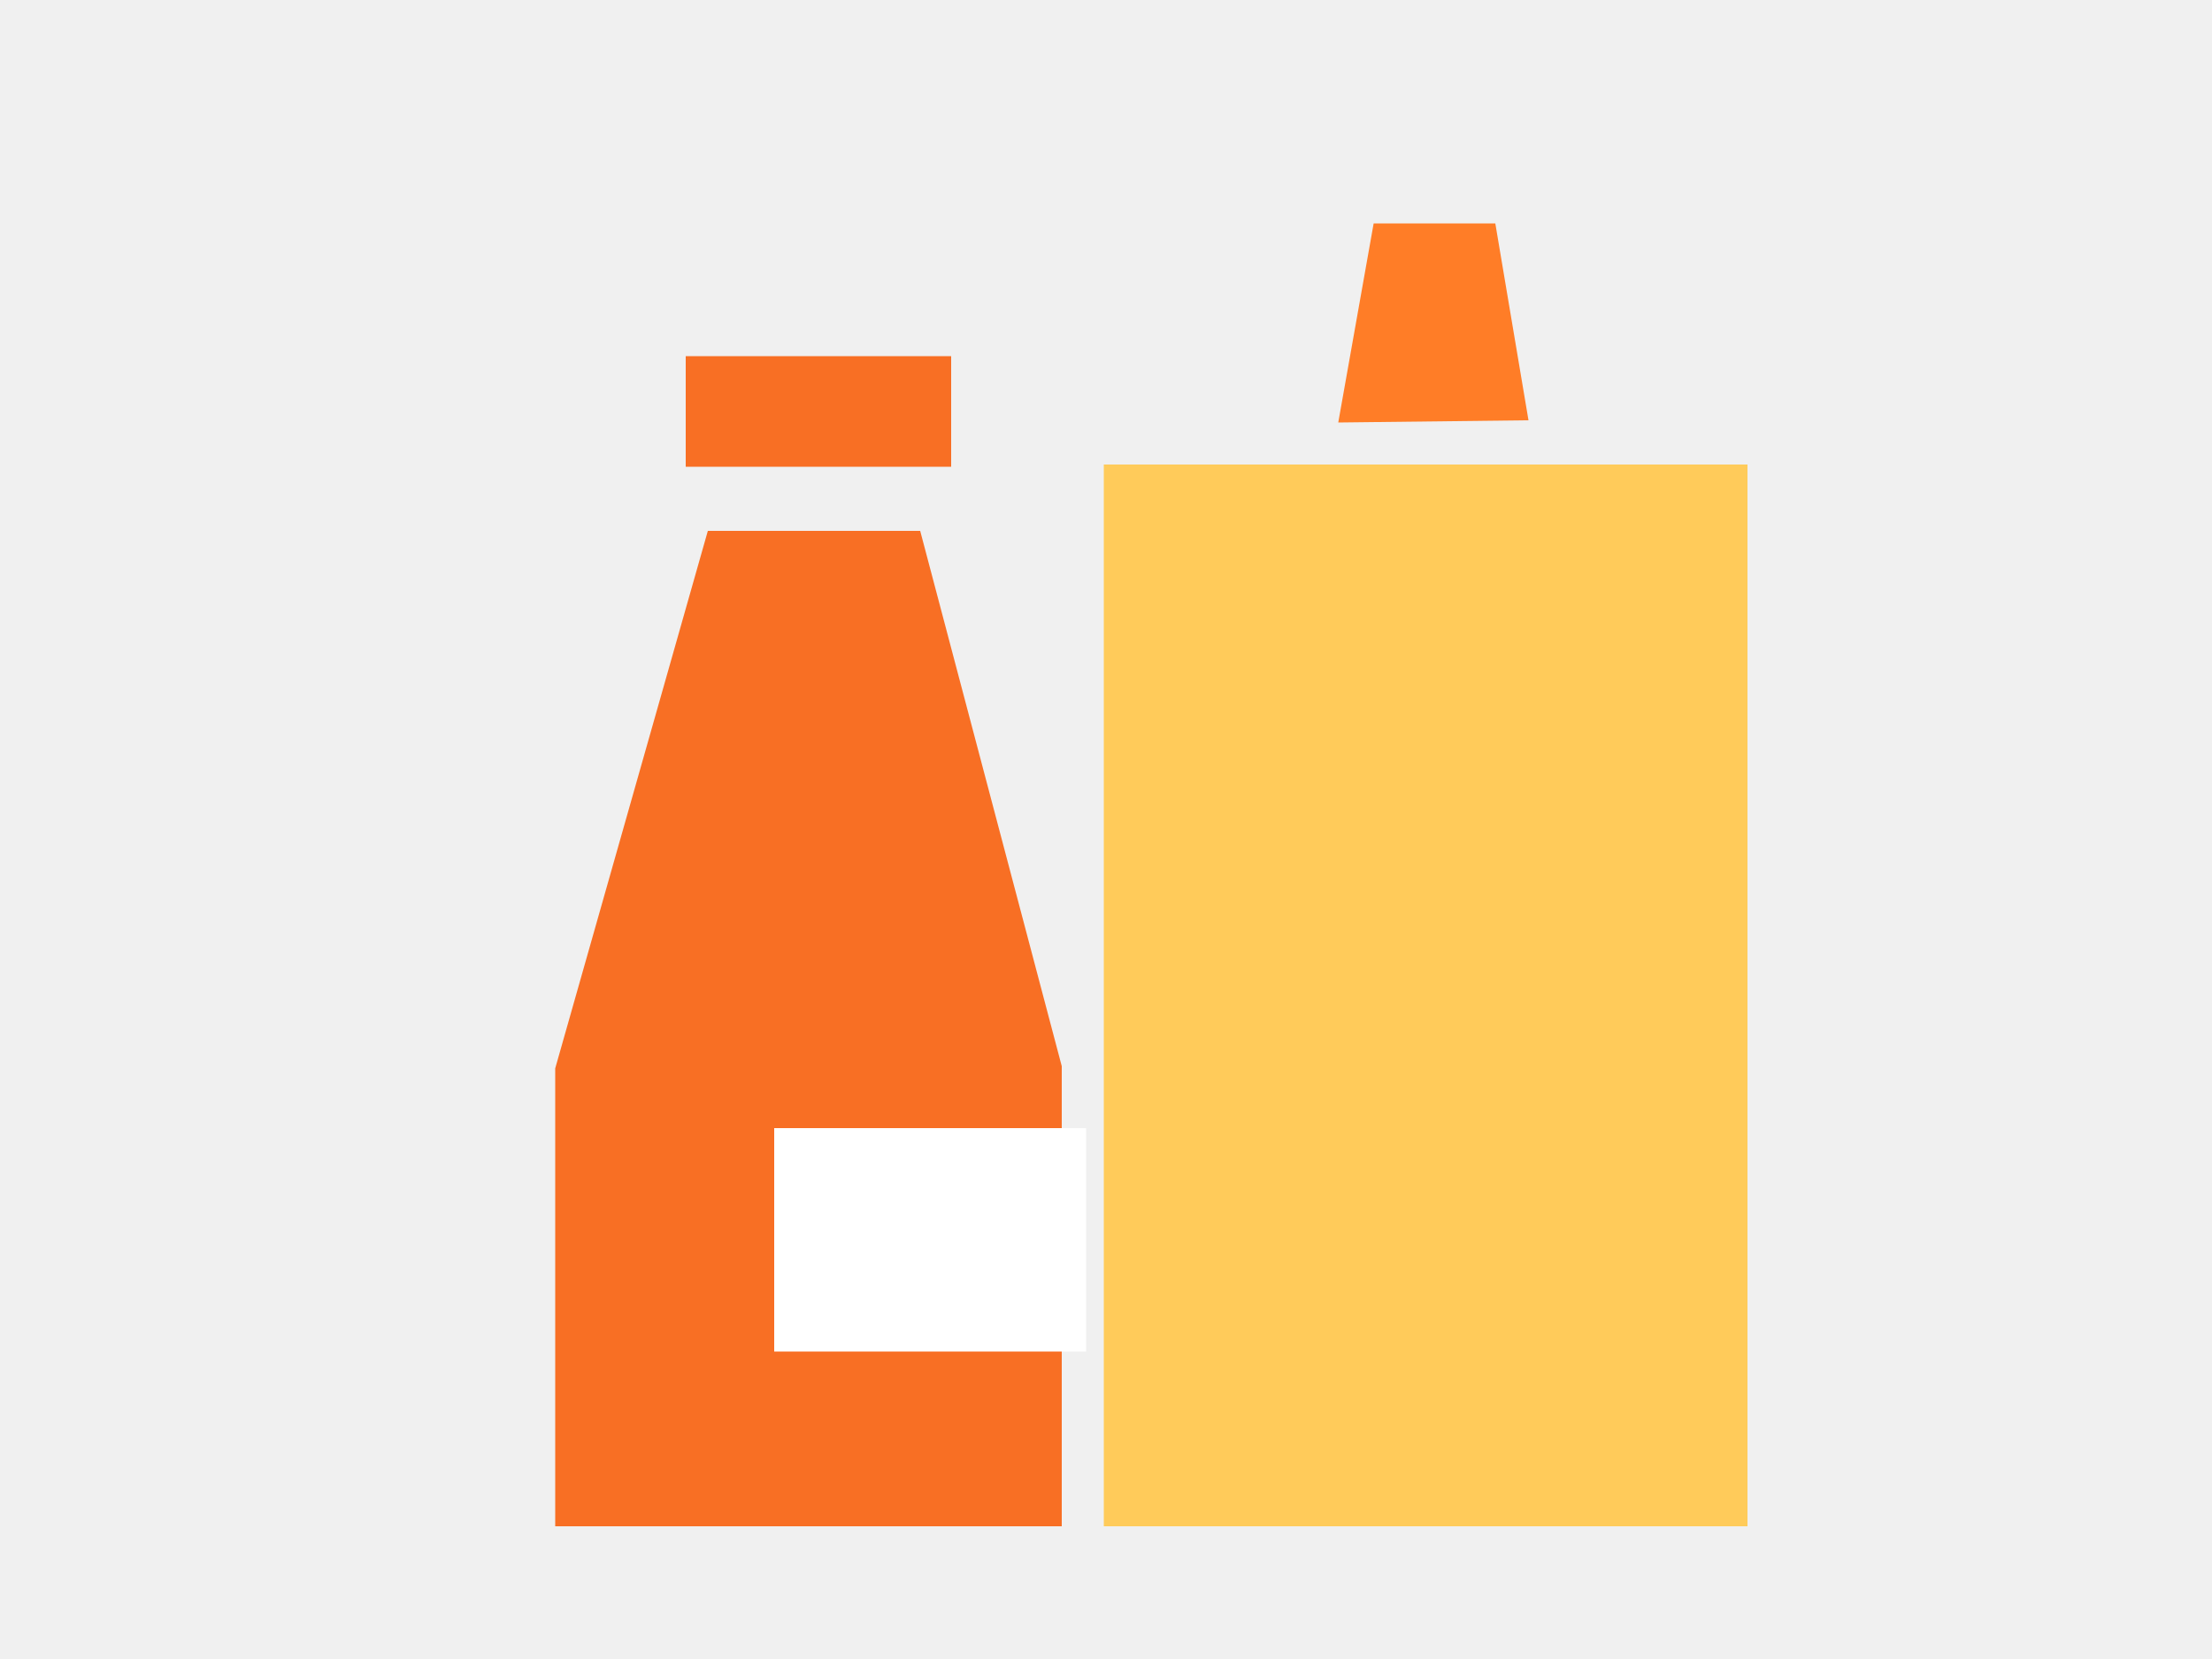
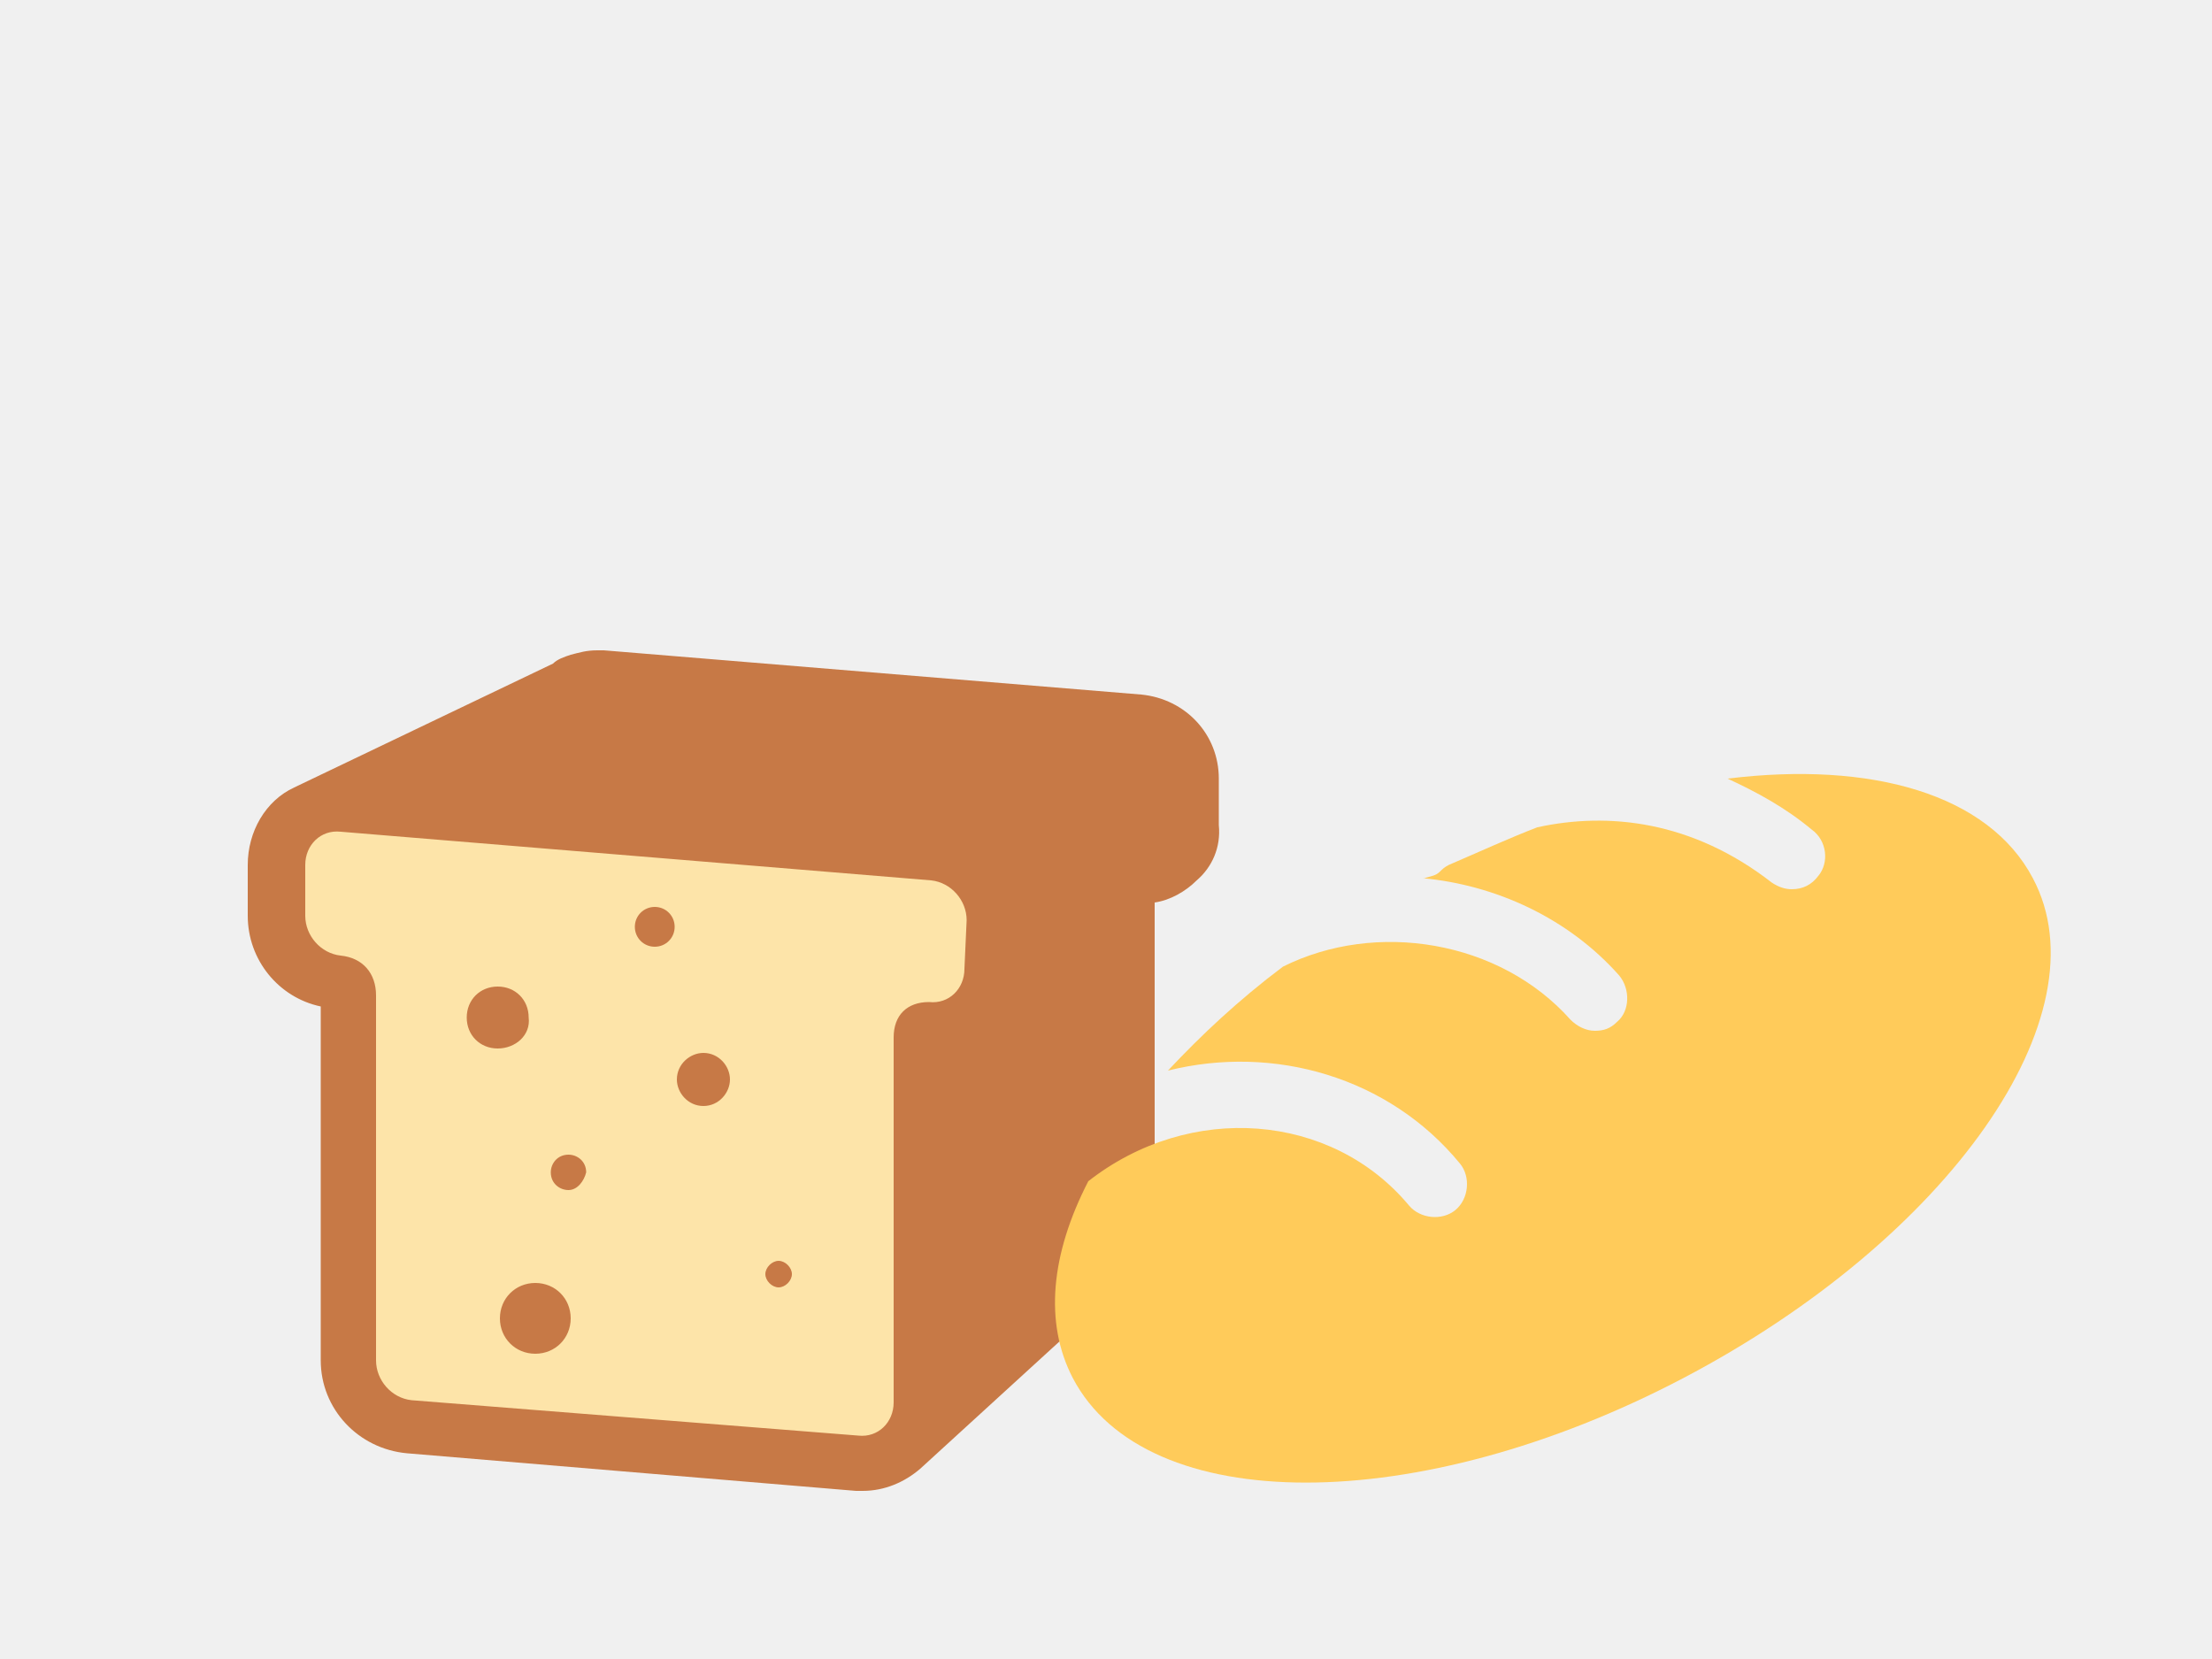
<svg xmlns="http://www.w3.org/2000/svg" version="1.1" id="Слой_1" x="0px" y="0px" width="100px" height="75px" viewBox="0 0 100 75" enable-background="new 0 0 100 75" xml:space="preserve">
-   <path fill="#F86F24" d="M31,16.1h12v5H31V16.1z M41.6,24L48,48.2V69H25.1V48.3L32,24H41.6z" />
-   <path fill="#FFFFFF" d="M35,51h14.1v10.1H35V51z" />
-   <path fill="#FFCB5A" d="M49.9,21H79v48H49.9V21z" />
-   <path fill="#FF7D27" d="M60.5,19.1l1.6-9h5.5l1.5,8.9L60.5,19.1z" />
+   <path fill="#FDE4A9" d="M16.1,62.5l-0.2-8.9v-5.5v-3.4L12.5,42l0.9-4.6c0,0,2.1-0.5,3-0.5s6.8,0,6.8,0h6.2l6.2,0.2l5.3,0.9l4.1,1.6  v2.7L44.5,45l-1.4,1.6L41,47.1L41.2,64c0,0,0,1.4-1.1,1.4c-1.2,0.1-8.5,0.5-8.5,0.5L22.9,65l-4.7-1.1L16.1,62.5z" />
+   <path fill="#C77946" d="M54.1,39.8c-0.5,0.5-1.2,0.9-1.9,1v14.3c0,1.1-0.5,2.1-1.3,2.8l-9.3,8.5l0,0c-0.7,0.6-1.6,1-2.6,1  c-0.1,0-0.2,0-0.3,0l-20.3-1.7c-2.2-0.2-3.9-2-3.9-4.2v-16c-1.9-0.4-3.3-2.1-3.3-4.1v-2.3c0-1.5,0.8-2.9,2.1-3.5l0,0L25,30  c0.2-0.2,0.5-0.3,0.8-0.4l0,0l0,0c0.4-0.1,0.7-0.2,1.2-0.2c0.1,0,0.2,0,0.3,0l24.3,2c2,0.2,3.5,1.8,3.5,3.8v2.1  C55.2,38.3,54.8,39.2,54.1,39.8z M43.7,41.6c0-0.9-0.7-1.7-1.6-1.8l-26.7-2.2c-0.9-0.1-1.6,0.6-1.6,1.5v2.3c0,0.9,0.7,1.7,1.6,1.8  c1,0.1,1.6,0.8,1.6,1.8c0,4.1,0,16.5,0,16.5c0,0.9,0.7,1.7,1.6,1.8l20.2,1.6c0.9,0.1,1.6-0.6,1.6-1.5c0,0,0-12.4,0-16.5  c0-1,0.6-1.6,1.6-1.6c0.9,0.1,1.6-0.6,1.6-1.5L43.7,41.6L43.7,41.6z M35.2,58.2c-0.3,0-0.6-0.3-0.6-0.6s0.3-0.6,0.6-0.6  s0.6,0.3,0.6,0.6S35.5,58.2,35.2,58.2z M31.8,50c-0.7,0-1.2-0.6-1.2-1.2c0-0.7,0.6-1.2,1.2-1.2c0.7,0,1.2,0.6,1.2,1.2  S32.5,50,31.8,50z M29.6,42.8c-0.5,0-0.9-0.4-0.9-0.9s0.4-0.9,0.9-0.9s0.9,0.4,0.9,0.9S30.1,42.8,29.6,42.8z M25.7,53.8  c-0.4,0-0.8-0.3-0.8-0.8c0-0.4,0.3-0.8,0.8-0.8c0.4,0,0.8,0.3,0.8,0.8C26.4,53.4,26.1,53.8,25.7,53.8z M25.8,59.6  c0,0.9-0.7,1.6-1.6,1.6s-1.6-0.7-1.6-1.6c0-0.9,0.7-1.6,1.6-1.6C25.1,58,25.8,58.7,25.8,59.6z M22.5,47.4c-0.8,0-1.4-0.6-1.4-1.4  c0-0.8,0.6-1.4,1.4-1.4s1.4,0.6,1.4,1.4C24,46.8,23.3,47.4,22.5,47.4z" />
+   <path fill="#FFCB5A" d="M91.9,39.7c-2-3.8-7.3-5.3-13.8-4.5c1.3,0.6,2.6,1.3,3.8,2.3c0.7,0.5,0.8,1.5,0.3,2.1  c-0.3,0.4-0.7,0.6-1.2,0.6c-0.3,0-0.6-0.1-0.9-0.3c-3.6-2.8-7.4-3.2-10.6-2.5c-1.3,0.5-2.6,1.1-4,1.7c-0.2,0.1-0.3,0.2-0.4,0.3  c-0.2,0.2-0.4,0.2-0.7,0.3c0,0,0,0-0.1,0c3.3,0.3,6.6,1.8,8.9,4.4c0.5,0.6,0.5,1.6-0.1,2.1c-0.3,0.3-0.6,0.4-1,0.4s-0.8-0.2-1.1-0.5  c-3.2-3.6-8.8-4.5-13-2.4c-2,1.5-3.7,3.1-5.2,4.7c4.8-1.2,10,0.3,13.2,4.2c0.5,0.6,0.4,1.6-0.2,2.1s-1.6,0.4-2.1-0.2  c-3.5-4.2-9.9-4.7-14.5-1.1c-1.7,3.3-2,6.4-0.7,8.9c3.3,6.3,15.6,6.3,27.6,0S95.2,45.9,91.9,39.7z" />
</svg>
